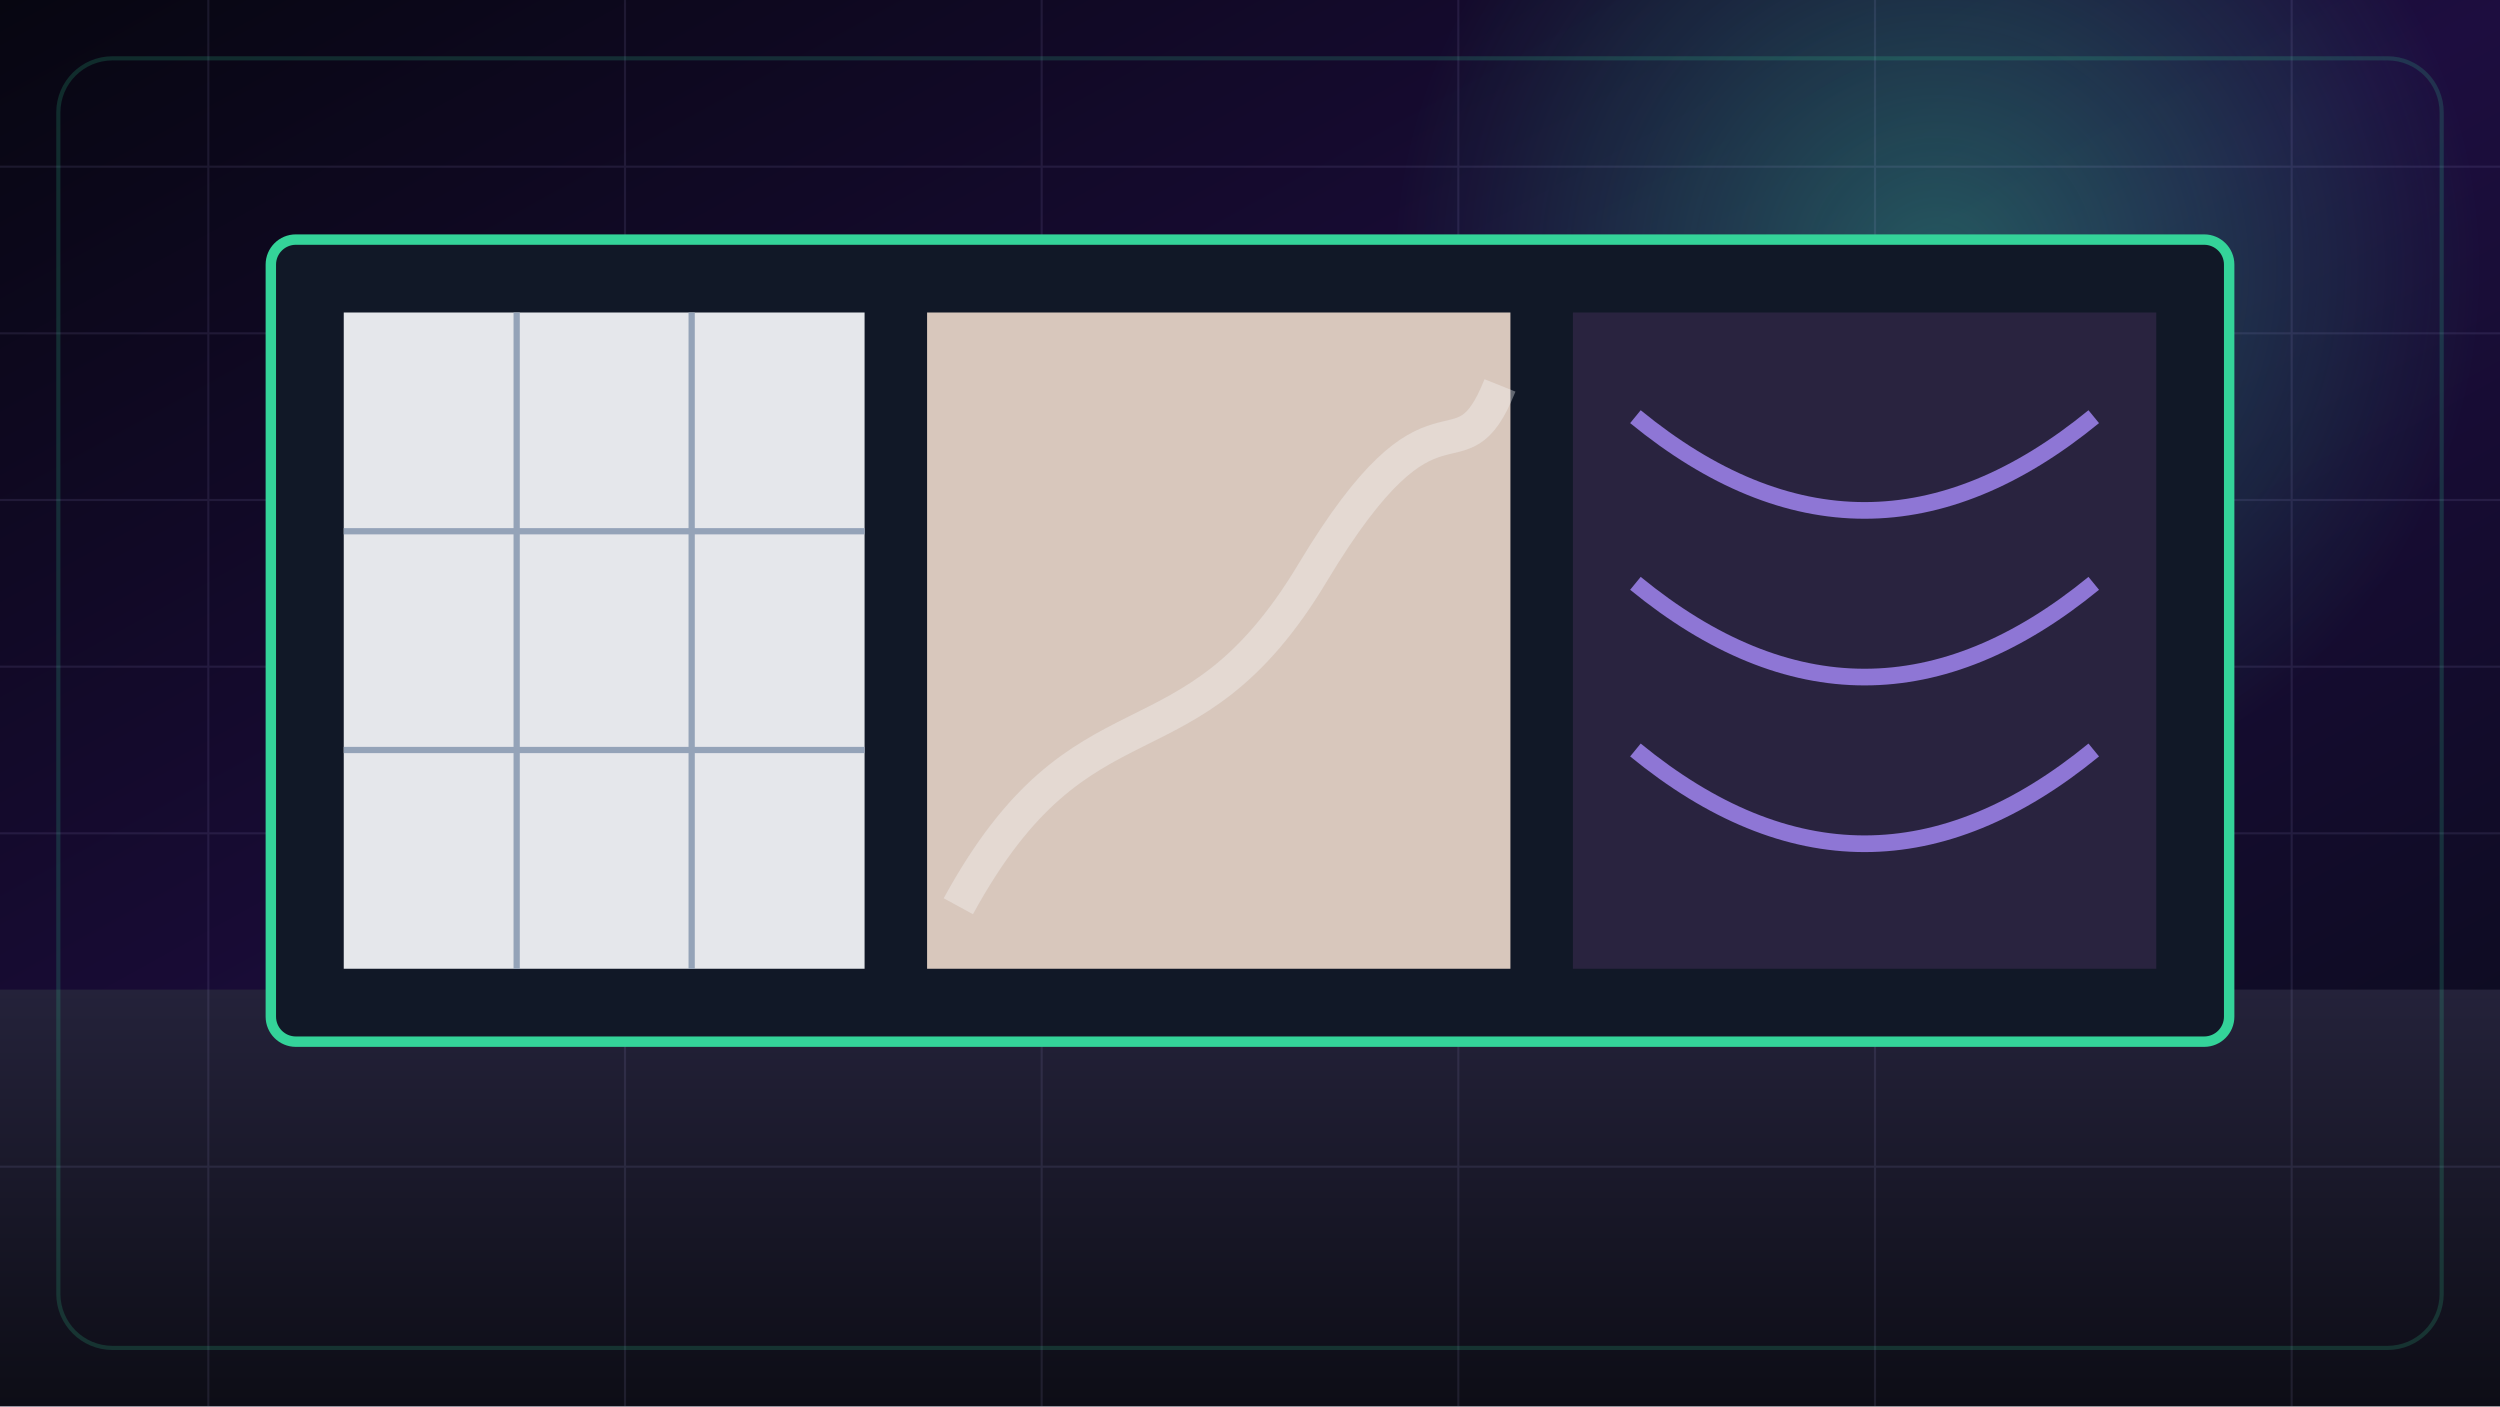
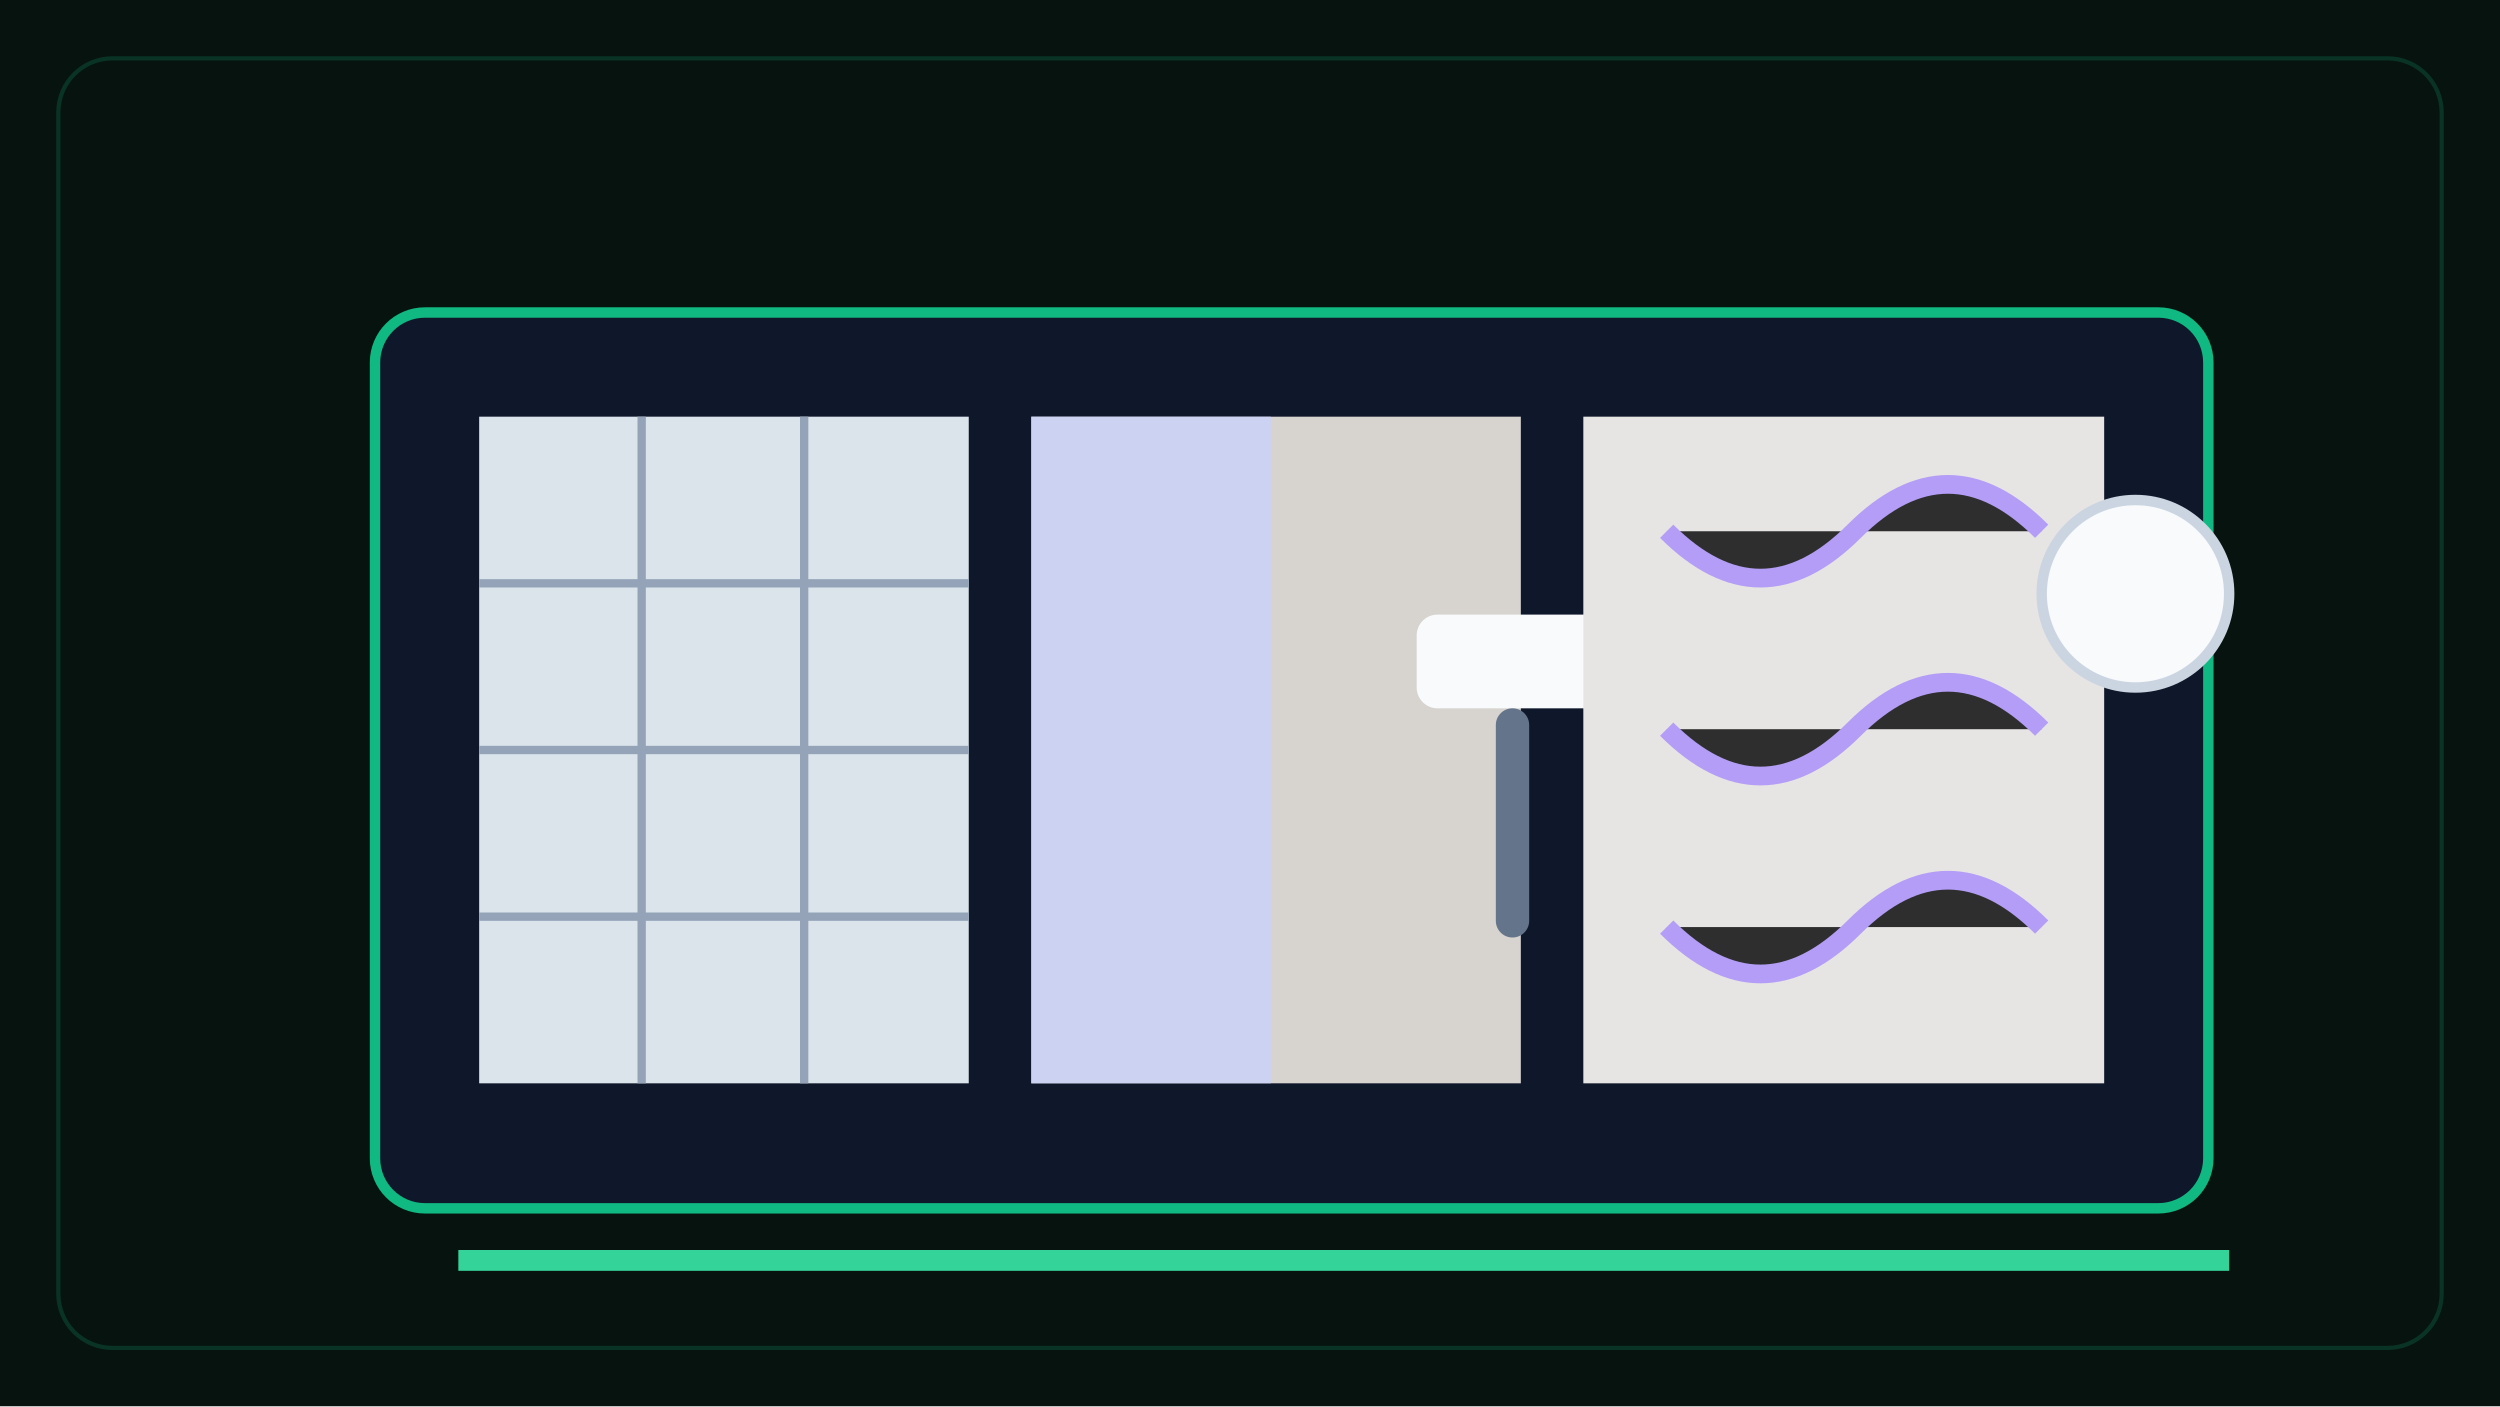
- <svg xmlns="http://www.w3.org/2000/svg" viewBox="0 0 1200 675" width="1200" height="675">
-   <defs>
-     <linearGradient id="bg" x1="0" y1="0" x2="1" y2="1">
-       <stop stop-color="#070611" />
-       <stop offset=".5" stop-color="#1d0d3f" />
-       <stop offset="1" stop-color="#080b17" />
-     </linearGradient>
-     <linearGradient id="floor" x1="0" y1="0" x2="0" y2="1">
-       <stop stop-color="#24223a" />
-       <stop offset="1" stop-color="#0d0d16" />
-     </linearGradient>
-     <radialGradient id="halo">
-       <stop stop-color="#34d399" stop-opacity=".38" />
-       <stop offset="1" stop-color="#34d399" stop-opacity="0" />
-     </radialGradient>
-   </defs>
-   <rect width="1200" height="675" fill="url(#bg)" />
-   <circle cx="930" cy="130" r="260" fill="url(#halo)" />
-   <rect y="475" width="1200" height="200" fill="url(#floor)" />
-   <g opacity=".1" stroke="#c4b5fd">
-     <path d="M0 80H1200M0 160H1200M0 240H1200M0 320H1200M0 400H1200M0 560H1200M100 0V675M300 0V675M500 0V675M700 0V675M900 0V675M1100 0V675" />
+ <svg xmlns="http://www.w3.org/2000/svg" viewBox="0 0 1200 675">
+   <rect width="1200" height="675" fill="#07130f" />
+   <g transform="translate(110 80)">
+     <rect x="70" y="70" width="880" height="430" rx="24" fill="#0f172a" stroke="#10b981" stroke-width="5" />
+     <rect x="120" y="120" width="235" height="320" fill="#dbe4ea" />
+     <g stroke="#94a3b8" stroke-width="4">
+       <path d="M120 200h235M120 280h235M120 360h235" />
+       <path d="M198 120v320M276 120v320" />
+     </g>
+     <rect x="385" y="120" width="235" height="320" fill="#d7d3cf" />
+     <rect x="385" y="120" width="115" height="320" fill="#c7d2fe" opacity=".75" />
+     <g transform="translate(570 215)">
+       <rect width="115" height="45" rx="10" fill="#f8fafc" />
+       <rect x="38" y="45" width="16" height="110" rx="8" fill="#64748b" />
+     </g>
+     <rect x="650" y="120" width="250" height="320" fill="#e7e5e4" />
+     <g stroke="#a78bfa" stroke-width="9" opacity=".8">
+       <path d="M690 175q45 45 90 0t90 0M690 270q45 45 90 0t90 0M690 365q45 45 90 0t90 0" />
+     </g>
+     <circle cx="915" cy="205" r="45" fill="#f8fafc" stroke="#cbd5e1" stroke-width="5" />
+     <path d="M110 525h850" stroke="#34d399" stroke-width="10" />
  </g>
-   <g transform="translate(130 115)">
-     <rect x="0" y="0" width="940" height="385" rx="12" fill="#111827" stroke="#34d399" stroke-width="5" />
-     <rect x="35" y="35" width="250" height="315" fill="#e5e7eb" />
-     <g stroke="#94a3b8" stroke-width="3">
-       <path d="M35 140h250M35 245h250M118 35v315M202 35v315" />
-     </g>
-     <rect x="315" y="35" width="280" height="315" fill="#d8c7bc" />
-     <path d="M330 320C390 210 440 260 500 160S570 120 590 70" fill="none" stroke="#f8fafc" stroke-width="16" opacity=".35" />
-     <rect x="625" y="35" width="280" height="315" fill="#29233f" />
-     <g fill="none" stroke="#a78bfa" stroke-width="8" opacity=".8">
-       <path d="M655 85q110 90 220 0M655 165q110 90 220 0M655 245q110 90 220 0" />
-     </g>
-   </g>
-   <rect x="28" y="28" width="1144" height="619" rx="26" fill="none" stroke="#34d399" stroke-opacity=".18" stroke-width="2" />
+   <rect x="28" y="28" width="1144" height="619" rx="26" fill="none" stroke="#10b981" stroke-opacity=".2" stroke-width="2" />
</svg>
